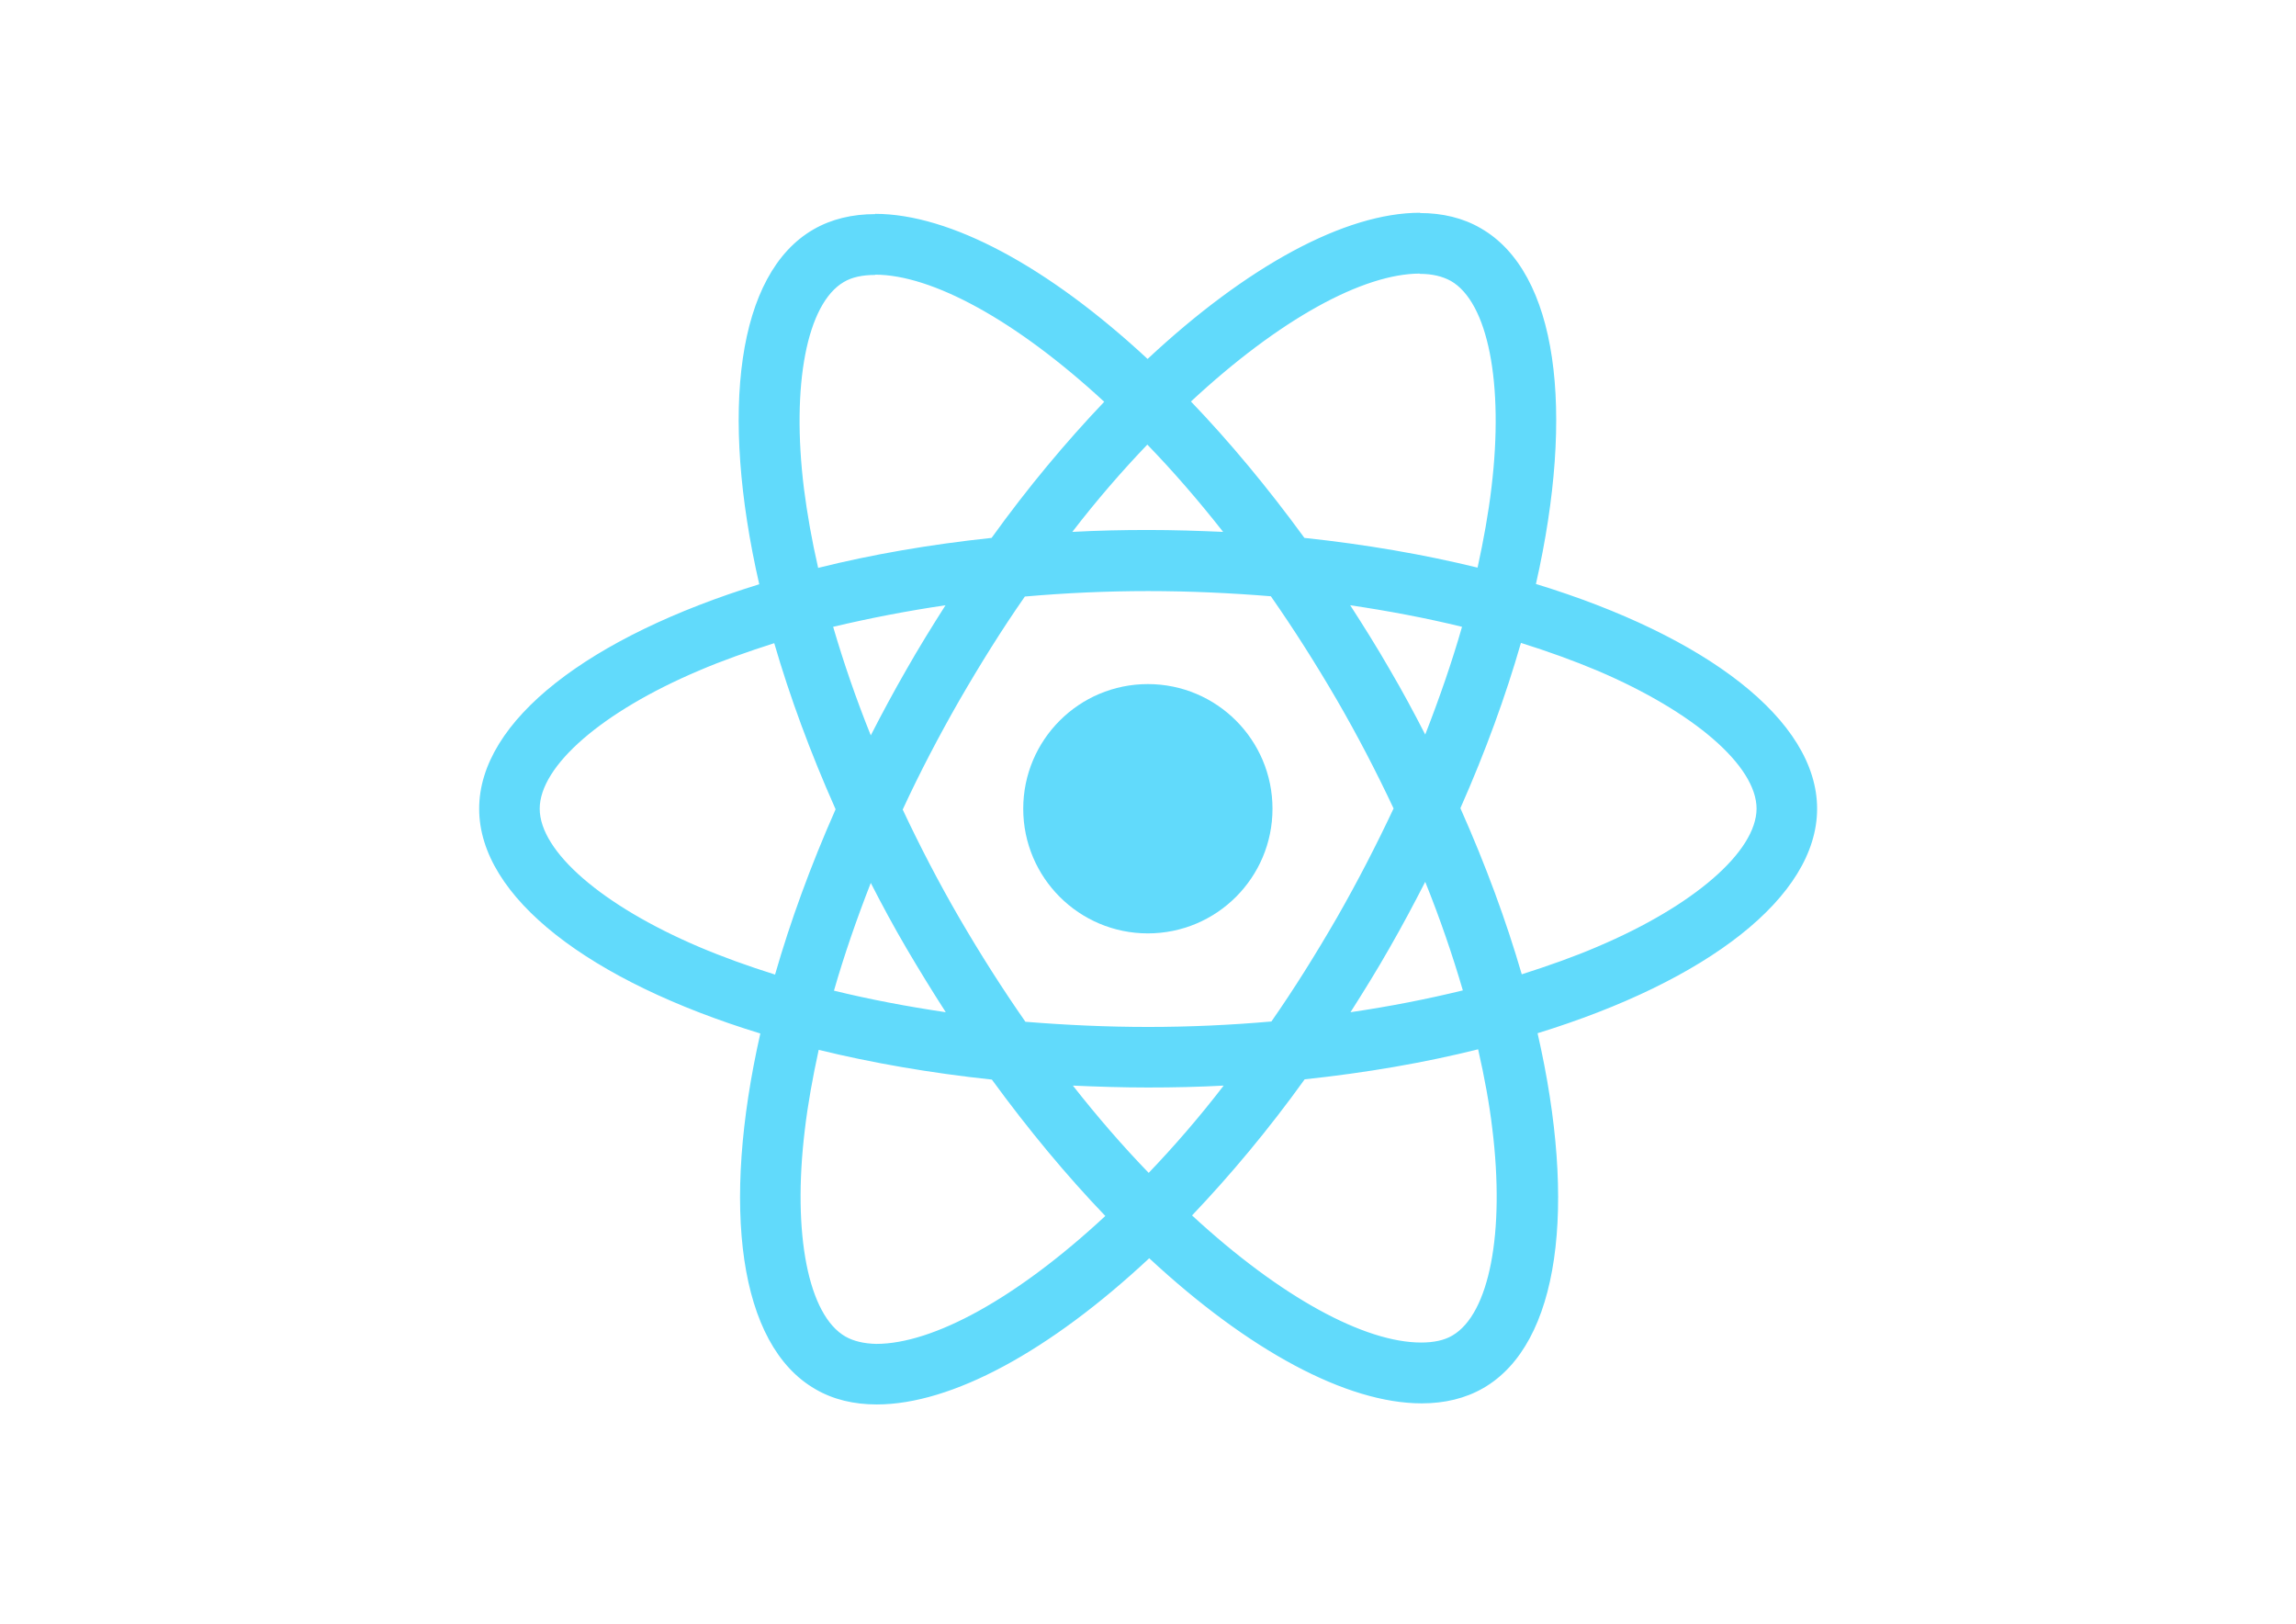
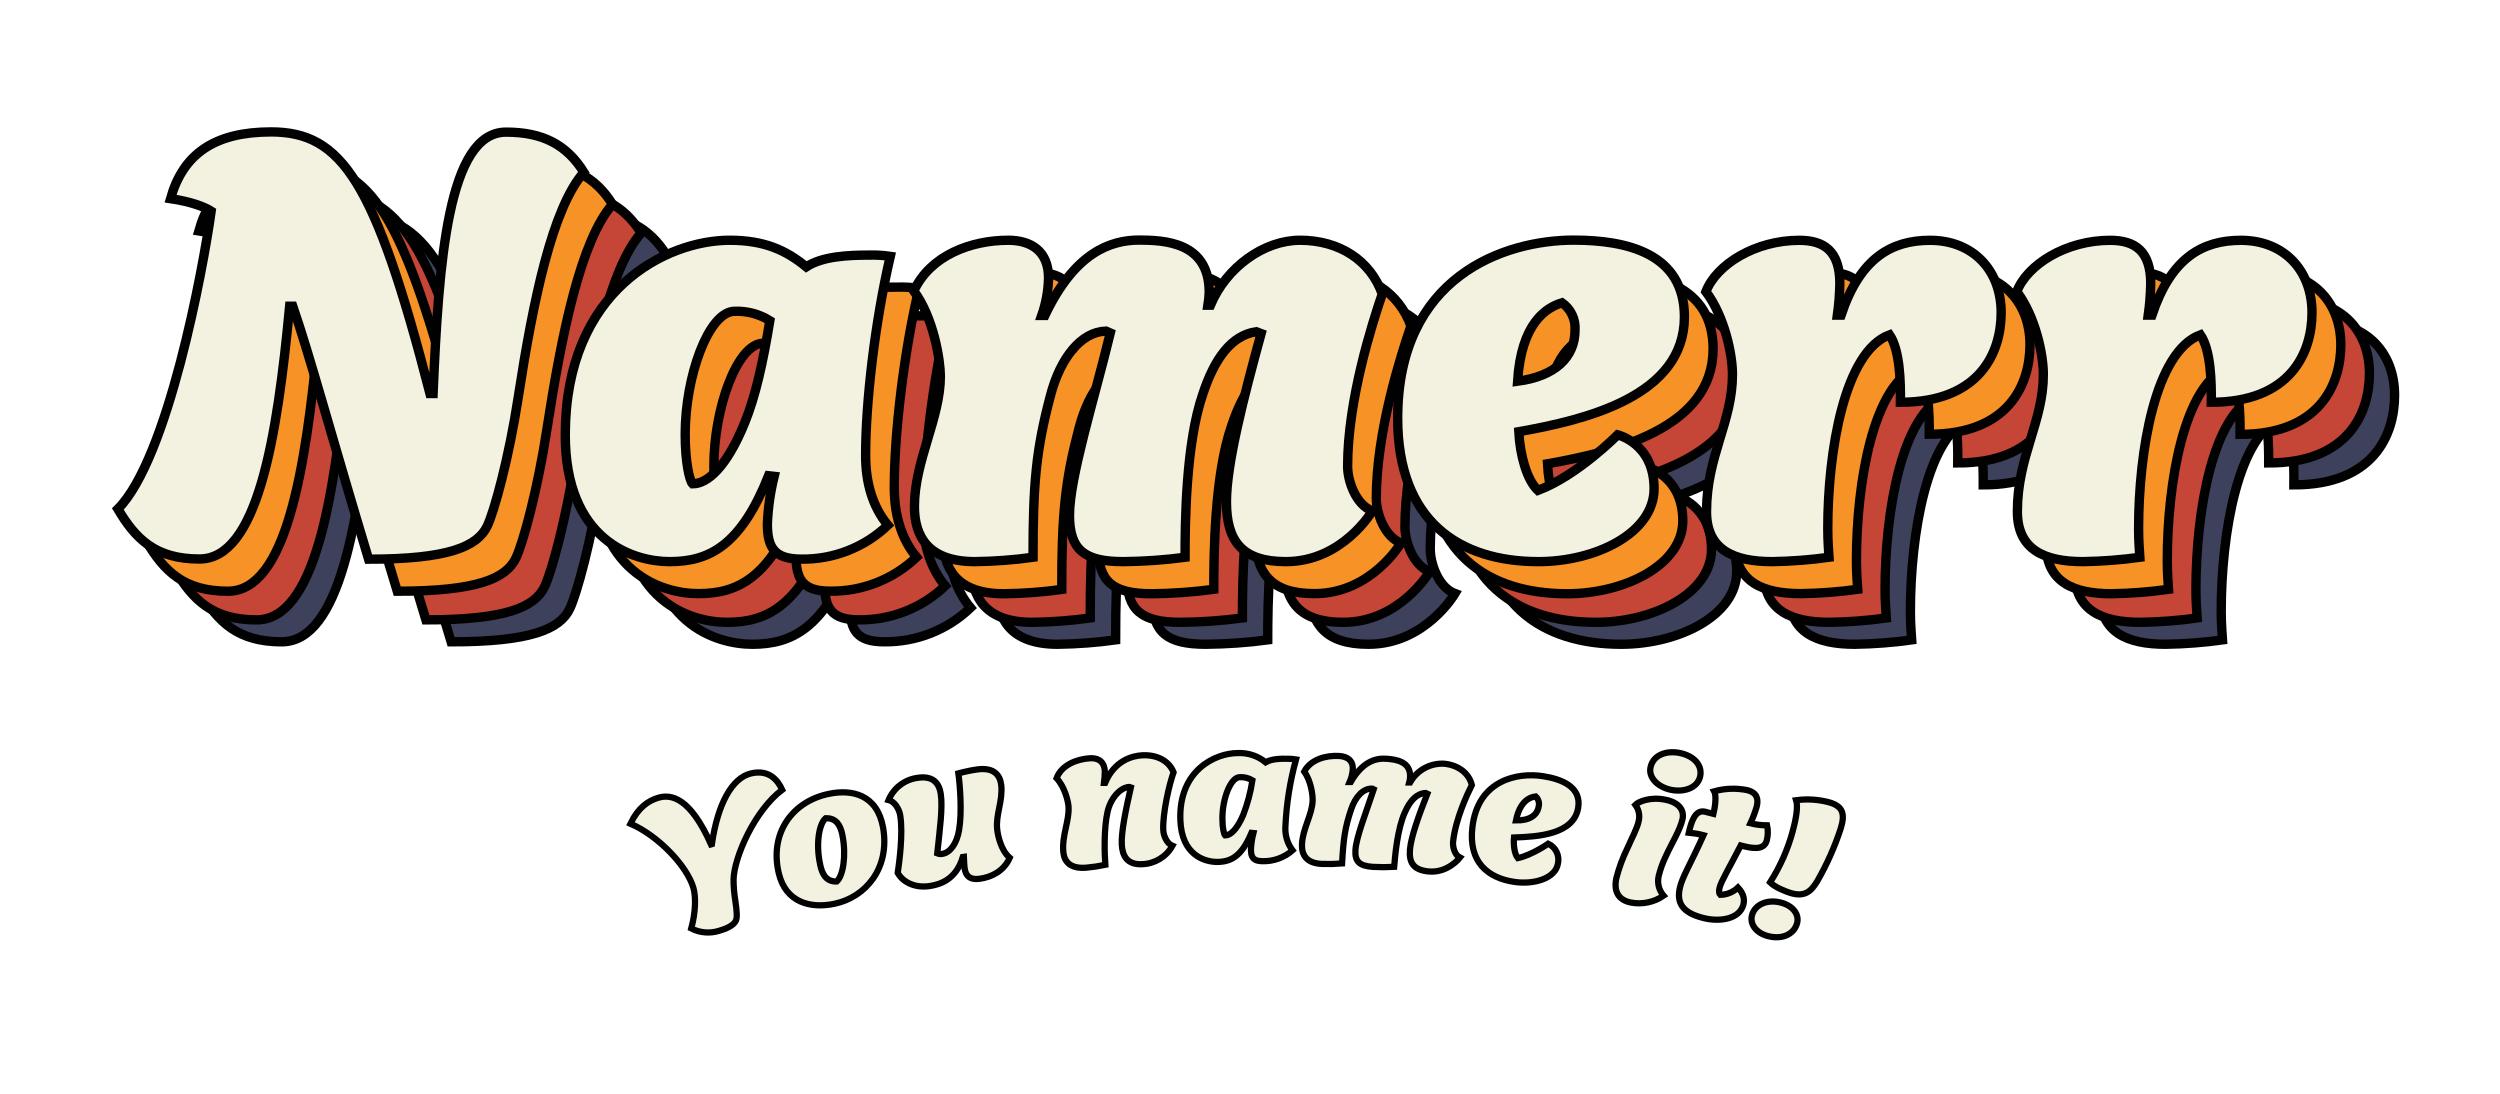
- <svg xmlns="http://www.w3.org/2000/svg" viewBox="0 0 841.9 595.3">
-   <g fill="#61DAFB">
-     <path d="M666.3 296.5c0-32.5-40.7-63.3-103.1-82.4 14.4-63.6 8-114.2-20.2-130.4-6.5-3.8-14.1-5.6-22.4-5.6v22.3c4.6 0 8.3.9 11.4 2.6 13.6 7.8 19.5 37.5 14.9 75.7-1.1 9.4-2.9 19.3-5.1 29.4-19.6-4.8-41-8.5-63.5-10.9-13.5-18.5-27.5-35.3-41.6-50 32.6-30.3 63.2-46.9 84-46.9V78c-27.5 0-63.5 19.6-99.9 53.6-36.4-33.8-72.4-53.2-99.9-53.2v22.3c20.7 0 51.4 16.5 84 46.6-14 14.7-28 31.4-41.3 49.9-22.6 2.4-44 6.1-63.6 11-2.3-10-4-19.7-5.2-29-4.7-38.2 1.1-67.9 14.6-75.8 3-1.8 6.9-2.6 11.5-2.6V78.5c-8.4 0-16 1.8-22.6 5.6-28.1 16.2-34.4 66.7-19.9 130.1-62.2 19.2-102.7 49.9-102.7 82.3 0 32.5 40.7 63.3 103.1 82.4-14.4 63.6-8 114.2 20.2 130.4 6.5 3.8 14.1 5.6 22.5 5.6 27.5 0 63.5-19.6 99.9-53.6 36.4 33.8 72.4 53.2 99.9 53.2 8.4 0 16-1.8 22.6-5.6 28.1-16.2 34.4-66.7 19.9-130.1 62-19.1 102.5-49.9 102.5-82.3zm-130.2-66.7c-3.7 12.9-8.3 26.2-13.5 39.5-4.1-8-8.4-16-13.1-24-4.6-8-9.5-15.8-14.4-23.4 14.2 2.1 27.9 4.7 41 7.9zm-45.8 106.5c-7.8 13.5-15.8 26.3-24.1 38.2-14.9 1.3-30 2-45.2 2-15.1 0-30.2-.7-45-1.9-8.3-11.9-16.4-24.6-24.2-38-7.6-13.1-14.5-26.4-20.8-39.8 6.2-13.4 13.2-26.8 20.7-39.9 7.8-13.5 15.8-26.3 24.1-38.2 14.9-1.3 30-2 45.2-2 15.1 0 30.2.7 45 1.9 8.3 11.9 16.4 24.6 24.2 38 7.6 13.1 14.5 26.4 20.8 39.8-6.3 13.4-13.2 26.8-20.7 39.9zm32.3-13c5.4 13.4 10 26.8 13.8 39.8-13.1 3.2-26.9 5.9-41.2 8 4.9-7.7 9.8-15.6 14.4-23.7 4.6-8 8.9-16.1 13-24.1zM421.2 430c-9.3-9.6-18.6-20.3-27.8-32 9 .4 18.2.7 27.5.7 9.4 0 18.7-.2 27.8-.7-9 11.7-18.3 22.4-27.5 32zm-74.4-58.9c-14.2-2.1-27.9-4.7-41-7.9 3.7-12.9 8.3-26.2 13.5-39.5 4.1 8 8.4 16 13.1 24 4.7 8 9.5 15.8 14.4 23.4zM420.7 163c9.3 9.6 18.6 20.3 27.8 32-9-.4-18.2-.7-27.5-.7-9.4 0-18.7.2-27.8.7 9-11.7 18.3-22.4 27.5-32zm-74 58.9c-4.9 7.7-9.8 15.6-14.4 23.7-4.6 8-8.9 16-13 24-5.4-13.4-10-26.8-13.8-39.8 13.1-3.1 26.9-5.8 41.2-7.9zm-90.5 125.2c-35.4-15.1-58.3-34.9-58.3-50.6 0-15.7 22.9-35.6 58.3-50.6 8.6-3.7 18-7 27.7-10.1 5.7 19.6 13.2 40 22.5 60.9-9.2 20.8-16.6 41.1-22.2 60.6-9.9-3.1-19.3-6.5-28-10.2zM310 490c-13.6-7.8-19.5-37.5-14.9-75.7 1.1-9.4 2.9-19.3 5.1-29.4 19.6 4.8 41 8.5 63.5 10.9 13.5 18.5 27.5 35.3 41.6 50-32.6 30.3-63.2 46.9-84 46.9-4.5-.1-8.3-1-11.3-2.7zm237.2-76.2c4.7 38.2-1.1 67.9-14.6 75.8-3 1.8-6.9 2.6-11.5 2.6-20.7 0-51.4-16.5-84-46.6 14-14.7 28-31.4 41.3-49.9 22.6-2.4 44-6.1 63.6-11 2.3 10.1 4.1 19.8 5.2 29.1zm38.5-66.7c-8.6 3.7-18 7-27.7 10.1-5.7-19.6-13.2-40-22.5-60.9 9.2-20.8 16.6-41.1 22.2-60.6 9.9 3.1 19.3 6.5 28.1 10.2 35.4 15.1 58.3 34.9 58.3 50.6-.1 15.7-23 35.6-58.4 50.6zM320.8 78.4z" />
-     <circle cx="420.9" cy="296.5" r="45.7" />
-     <path d="M520.5 78.1z" />
+ <svg xmlns="http://www.w3.org/2000/svg" id="Layer_1" data-name="Layer 1" viewBox="0 0 800 350">
+   <defs>
+     <style>
+       .cls-1 {
+         fill: #3e415c;
+       }
+ 
+       .cls-1, .cls-2, .cls-3, .cls-4, .cls-5 {
+         stroke: #010101;
+         stroke-miterlimit: 10;
+       }
+ 
+       .cls-1, .cls-2, .cls-3, .cls-4 {
+         stroke-width: 3px;
+       }
+ 
+       .cls-2 {
+         fill: #c54536;
+       }
+ 
+       .cls-3 {
+         fill: #f79226;
+       }
+ 
+       .cls-4, .cls-5 {
+         fill: #f3f1df;
+       }
+ 
+       .cls-5 {
+         stroke-width: 2px;
+       }
+     </style>
+   </defs>
+   <g>
+     <path class="cls-1" d="M164,152.37h1c1.78-42.12,4.74-83.65,23.33-83.65,11.67,0,19.38,4,24.92,12.85-10.09,11.47-16.22,40.94-21,72-3,19.57-7.72,36.58-9.89,41.13-3.16,6.72-12.66,10.68-38,10.68C132.3,165.83,125.57,140.51,120,124.5h-1c-4,42.32-10.29,80.88-28.87,80.88-14,0-20.37-6.33-26.11-16,16-16,27.29-76.73,29.86-95.32-2.17-1.38-6.32-3-13-4,4-14.24,14-21.36,32.24-21.36C135.75,68.72,146.43,84.14,164,152.37Z" />
+     <path class="cls-1" d="M284.46,111.83c5.14-3.36,13.25-3.76,20.17-3.76a38.7,38.7,0,0,1,6.72.4c-4.94,21-7.91,46.67-7.91,63.67,0,8.71,2.18,16.42,7.12,22.35a39.29,39.29,0,0,1-27.69,10.88c-8.5,0-10.87-3.56-10.87-11.27a76.71,76.71,0,0,1,2.17-15.23l-1.78-.2c-8.9,22.35-19,27.49-31.64,27.49-11.86,0-33.42-6.92-33.42-40.54,0-46.67,32.63-62.29,52.61-62.29C271,103.33,277.93,106.49,284.46,111.83ZM245.7,165.42c0,8.9,1.38,14.83,2.37,15.82,4.75,0,10.88-5.34,16.61-19.38,3.56-8.7,5.93-19.58,8.11-32.83a19.91,19.91,0,0,0-11.27-3C253.21,126.07,245.7,146.83,245.7,165.42Z" />
+     <path class="cls-1" d="M413.39,119.94a32,32,0,0,1-.4,4.15h.79c5.14-12.26,17.21-20.76,28.68-20.76,12.65,0,22.54,6.52,26.3,17.2-3.17,9.3-11.08,33.82-11.08,55.17,0,4.55,2.57,12.26,7.91,14.24,0,0-9.49,16.22-27.68,16.22-14,0-19-6.53-19-19.18,0-12.07,5.54-33.62,11.08-53.79l-1.58-.6c-7.92,1.19-13.25,8.51-17,19.78-5.54,15.82-5.74,41.53-5.74,52.4a161.49,161.49,0,0,1-19.77,1.39c-12.46,0-17.21-3.76-17.21-14.83,0-12.07,7.91-37.18,13.06-58.34l-1.39-.59c-7.91.19-14.63,8.5-17.8,20.76C358,170.36,357,181,357,204.77a150.13,150.13,0,0,1-18.59,1.39c-15,0-19.38-8.11-19.38-17.6,0-14.64,8.3-28.28,8.3-41.73,0-5.14-2.17-18.78-8.5-27.29,5.34-11.47,18.39-16.21,30.26-16.21,7.11,0,12.85,3.36,12.85,12.06a38.74,38.74,0,0,1-2.18,12.06h1c9.5-20,20.77-24.12,30.26-24.12C398.75,103.33,413.39,103.72,413.39,119.94Z" />
+     <path class="cls-1" d="M518.78,206.16c-25.31,0-45.08-12.86-45.08-45.88,0-45.48,34.21-56.95,56.36-56.95,16.81,0,35.39,4.15,35.39,24.52,0,25.51-31.83,33-53,36.78.39,7.51,2.57,15.42,6.13,18.79,12.65-4.75,25.51-17.8,25.51-17.8s11.66,2.77,11.66,17.2C555.76,197.06,537,206.16,518.78,206.16Zm-6.72-57.75c11.87-1.58,18.39-7.51,18.39-16.41a9.9,9.9,0,0,0-4.15-8.7c-5.14,1.58-13,6.53-14.24,25.11Z" />
+     <path class="cls-1" d="M631.11,133.58c-14.44,5.34-19.78,37.18-19.78,62.1,0,1.58,0,3.36.4,9.09a147.75,147.75,0,0,1-18.2,1.39c-12.26,0-21-3.76-21-16,0-17.8,8.31-28.67,8.31-43.9,0-6.53-2.58-18.59-8.51-26.5,3.36-8.7,15.82-16.41,29.86-16.41,7.91,0,13.06,3.36,13.06,13.84a83,83,0,0,1-.8,10.08h1.19c6.13-18.39,16.22-23.92,28.48-23.92,13.64,0,22.74,9.49,22.74,23.13,0,12.86-6.92,28.68-32.23,28.68C634.67,148.81,634.47,138.53,631.11,133.58Z" />
+     <path class="cls-1" d="M730.57,133.58c-14.44,5.34-19.78,37.18-19.78,62.1,0,1.58,0,3.36.4,9.09A147.59,147.59,0,0,1,693,206.16c-12.26,0-21-3.76-21-16,0-17.8,8.3-28.67,8.3-43.9,0-6.53-2.57-18.59-8.5-26.5,3.36-8.7,15.82-16.41,29.86-16.41,7.91,0,13,3.36,13,13.84a83,83,0,0,1-.79,10.08h1.19c6.13-18.39,16.21-23.92,28.47-23.92,13.65,0,22.74,9.49,22.74,23.13,0,12.86-6.92,28.68-32.23,28.68C734.13,148.81,733.93,138.53,730.57,133.58Z" />
+   </g>
+   <g>
+     <path class="cls-2" d="M155.93,145.35h1c1.78-42.12,4.75-83.65,23.33-83.65,11.67,0,19.38,4,24.92,12.85-10.08,11.47-16.21,40.94-21,72-3,19.57-7.71,36.58-9.89,41.13-3.16,6.72-12.65,10.68-38,10.68-12.06-39.55-18.78-64.87-24.32-80.88h-1c-4,42.31-10.28,80.88-28.87,80.88-14,0-20.37-6.33-26.11-16,16-16,27.29-76.73,29.87-95.32-2.18-1.38-6.33-3-13.06-4,4-14.24,14-21.36,32.24-21.36C127.65,61.7,138.33,77.12,155.93,145.35Z" />
+     <path class="cls-2" d="M276.36,104.81c5.14-3.36,13.25-3.76,20.17-3.76a38.7,38.7,0,0,1,6.72.4c-4.94,21-7.91,46.67-7.91,63.67,0,8.71,2.18,16.42,7.12,22.35a39.29,39.29,0,0,1-27.68,10.88c-8.51,0-10.88-3.56-10.88-11.28a76,76,0,0,1,2.18-15.22l-1.78-.2c-8.9,22.35-19,27.49-31.64,27.49-11.87,0-33.43-6.92-33.43-40.54,0-46.67,32.63-62.29,52.61-62.29C262.91,96.31,269.83,99.47,276.36,104.81ZM237.6,158.4c0,8.9,1.38,14.83,2.37,15.82,4.75,0,10.88-5.34,16.61-19.38,3.56-8.7,5.94-19.58,8.11-32.83a19.91,19.91,0,0,0-11.27-3C245.11,119.05,237.6,139.81,237.6,158.4Z" />
+     <path class="cls-2" d="M405.29,112.92a32,32,0,0,1-.4,4.15h.79c5.15-12.26,17.21-20.76,28.68-20.76,12.65,0,22.54,6.52,26.3,17.2-3.16,9.29-11.08,33.82-11.08,55.17,0,4.55,2.58,12.26,7.92,14.24,0,0-9.5,16.22-27.69,16.22-14,0-19-6.53-19-19.18,0-12.07,5.53-33.62,11.07-53.79l-1.58-.6c-7.91,1.19-13.25,8.51-17,19.78-5.54,15.82-5.73,41.53-5.73,52.4a161.51,161.51,0,0,1-19.78,1.39c-12.46,0-17.2-3.76-17.2-14.83,0-12.07,7.91-37.18,13-58.34l-1.39-.59c-7.91.19-14.63,8.5-17.79,20.76-4.55,17.2-5.54,27.88-5.54,51.61a150.13,150.13,0,0,1-18.59,1.39c-15,0-19.38-8.11-19.38-17.6,0-14.64,8.31-28.28,8.31-41.73,0-5.14-2.18-18.79-8.51-27.29C316,101.05,329.09,96.31,341,96.31c7.12,0,12.85,3.36,12.85,12.06a39,39,0,0,1-2.17,12.06h1c9.49-20,20.76-24.12,30.25-24.12C390.65,96.31,405.29,96.7,405.29,112.92Z" />
+     <path class="cls-2" d="M510.69,199.14c-25.32,0-45.09-12.86-45.09-45.88,0-45.48,34.21-56.95,56.36-56.95,16.81,0,35.4,4.15,35.4,24.52,0,25.51-31.84,33-53,36.78.39,7.51,2.57,15.42,6.13,18.79,12.65-4.75,25.51-17.8,25.51-17.8s11.67,2.77,11.67,17.2C547.67,190,528.88,199.14,510.69,199.14ZM504,141.39c11.87-1.58,18.39-7.51,18.39-16.41a9.9,9.9,0,0,0-4.15-8.7C513.06,117.86,505.15,122.8,504,141.39Z" />
+     <path class="cls-2" d="M623,126.56c-14.44,5.34-19.78,37.18-19.78,62.1,0,1.58,0,3.36.4,9.09a147.75,147.75,0,0,1-18.2,1.39c-12.26,0-21-3.76-21-16,0-17.8,8.31-28.67,8.31-43.9,0-6.53-2.57-18.59-8.5-26.5,3.36-8.7,15.82-16.41,29.86-16.41,7.91,0,13,3.36,13,13.84a85,85,0,0,1-.79,10.08h1.18c6.13-18.39,16.22-23.92,28.48-23.92,13.65,0,22.74,9.49,22.74,23.13,0,12.86-6.92,28.68-32.23,28.68C626.57,141.79,626.37,131.51,623,126.56Z" />
+     <path class="cls-2" d="M722.47,126.56c-14.43,5.34-19.77,37.18-19.77,62.1,0,1.58,0,3.36.39,9.09a147.59,147.59,0,0,1-18.19,1.39c-12.26,0-21-3.76-21-16,0-17.8,8.3-28.67,8.3-43.9,0-6.53-2.57-18.59-8.5-26.5,3.36-8.7,15.82-16.41,29.86-16.41,7.91,0,13,3.36,13,13.84a83,83,0,0,1-.79,10.08H707c6.13-18.39,16.21-23.92,28.47-23.92,13.65,0,22.75,9.49,22.75,23.13,0,12.86-6.93,28.68-32.24,28.68C726,141.79,725.83,131.51,722.47,126.56Z" />
+   </g>
+   <g>
+     <path class="cls-3" d="M146.76,136.17h1c1.78-42.12,4.75-83.65,23.33-83.65,11.67,0,19.38,4,24.92,12.86-10.08,11.47-16.21,40.93-21,72-3,19.58-7.71,36.58-9.89,41.13-3.16,6.73-12.65,10.68-38,10.68-12.06-39.55-18.78-64.86-24.32-80.88h-1c-4,42.32-10.28,80.88-28.87,80.88-14,0-20.37-6.33-26.11-16,16-16,27.29-76.72,29.87-95.31-2.18-1.39-6.33-3-13.06-4,4-14.24,14-21.36,32.24-21.36C118.48,52.52,129.16,68,146.76,136.17Z" />
+     <path class="cls-3" d="M267.19,95.63c5.14-3.36,13.25-3.75,20.17-3.75a39.76,39.76,0,0,1,6.72.39c-4.94,21-7.91,46.67-7.91,63.68,0,8.7,2.18,16.41,7.12,22.34a39.29,39.29,0,0,1-27.68,10.88c-8.51,0-10.88-3.56-10.88-11.27a76,76,0,0,1,2.18-15.23l-1.78-.19c-8.9,22.34-19,27.48-31.65,27.48-11.86,0-33.42-6.92-33.42-40.54,0-46.67,32.63-62.29,52.61-62.29C253.74,87.13,260.66,90.29,267.19,95.63Zm-38.76,53.6c0,8.89,1.38,14.83,2.37,15.82,4.75,0,10.88-5.34,16.61-19.38,3.56-8.71,5.94-19.58,8.11-32.83a19.75,19.75,0,0,0-11.27-3c-8.31,0-15.82,20.8-15.82,39.39Z" />
+     <path class="cls-3" d="M396.12,103.74a32.35,32.35,0,0,1-.4,4.16h.79c5.14-12.27,17.21-20.77,28.68-20.77,12.65,0,22.54,6.53,26.3,17.21-3.17,9.29-11.08,33.81-11.08,55.17,0,4.55,2.58,12.26,7.91,14.24,0,0-9.49,16.21-27.68,16.21-14,0-19-6.52-19-19.18,0-12.06,5.54-33.62,11.08-53.79l-1.58-.59c-7.91,1.18-13.25,8.5-17,19.77-5.54,15.82-5.73,41.53-5.73,52.41A161.55,161.55,0,0,1,368.63,190c-12.46,0-17.2-3.75-17.2-14.83,0-12.06,7.91-37.18,13.05-58.34l-1.39-.59c-7.91.2-14.63,8.5-17.8,20.76-4.54,17.21-5.53,27.89-5.53,51.62A148.21,148.21,0,0,1,321.17,190c-15,0-19.38-8.1-19.38-17.6,0-14.63,8.3-28.28,8.3-41.72,0-5.14-2.17-18.79-8.5-27.29,5.34-11.47,18.39-16.22,30.26-16.22,7.12,0,12.85,3.36,12.85,12.06a39.08,39.08,0,0,1-2.17,12.07h1c9.49-20,20.76-24.13,30.25-24.13C381.48,87.13,396.12,87.53,396.12,103.74Z" />
+     <path class="cls-3" d="M501.52,190c-25.32,0-45.09-12.85-45.09-45.88,0-45.48,34.21-57,56.36-57,16.81,0,35.4,4.15,35.4,24.52,0,25.51-31.84,33-53,36.78.39,7.52,2.57,15.43,6.13,18.79,12.65-4.74,25.51-17.8,25.51-17.8s11.67,2.77,11.67,17.21C538.5,180.87,519.71,190,501.52,190Zm-6.73-57.74c11.87-1.58,18.39-7.52,18.39-16.41A9.94,9.94,0,0,0,509,107.1c-5.11,1.59-13,6.53-14.21,25.12Z" />
+     <path class="cls-3" d="M613.84,117.39c-14.44,5.34-19.78,37.17-19.78,62.09,0,1.58,0,3.36.4,9.1a149.72,149.72,0,0,1-18.2,1.38c-12.26,0-21-3.75-21-16,0-17.79,8.31-28.67,8.31-43.9,0-6.52-2.57-18.59-8.51-26.5,3.37-8.7,15.82-16.41,29.86-16.41,7.92,0,13.06,3.36,13.06,13.84a85,85,0,0,1-.79,10.09h1.18c6.13-18.39,16.22-23.93,28.48-23.93,13.64,0,22.74,9.49,22.74,23.14,0,12.85-6.92,28.67-32.23,28.67C617.4,132.61,617.2,122.33,613.84,117.39Z" />
+     <path class="cls-3" d="M713.3,117.39c-14.43,5.34-19.77,37.17-19.77,62.09,0,1.58,0,3.36.39,9.1A149.6,149.6,0,0,1,675.73,190c-12.26,0-21-3.75-21-16,0-17.79,8.3-28.67,8.3-43.9,0-6.52-2.57-18.59-8.5-26.5,3.36-8.7,15.82-16.41,29.86-16.41,7.91,0,13.05,3.36,13.05,13.84a83,83,0,0,1-.79,10.09h1.19c6.13-18.39,16.21-23.93,28.47-23.93,13.65,0,22.75,9.49,22.75,23.14,0,12.85-6.93,28.67-32.24,28.67C716.86,132.61,716.66,122.33,713.3,117.39Z" />
+   </g>
+   <g>
+     <path class="cls-4" d="M137.59,125.93h1c1.78-42.12,4.74-83.65,23.33-83.65,11.67,0,19.38,3.95,24.92,12.85-10.09,11.47-16.22,40.94-21,72-3,19.58-7.72,36.59-9.89,41.14-3.17,6.72-12.66,10.67-38,10.67C106,139.37,99.22,114.06,93.69,98h-1c-4,42.32-10.29,80.88-28.87,80.88-14,0-20.37-6.32-26.11-16,16-16,27.29-76.73,29.86-95.32-2.17-1.38-6.33-3-13-4,4-14.23,14-21.35,32.23-21.35C109.31,42.28,120,57.7,137.59,125.93Z" />
+     <path class="cls-4" d="M258,85.39c5.14-3.36,13.25-3.76,20.17-3.76a38.7,38.7,0,0,1,6.72.4C280,103,277,128.7,277,145.7c0,8.7,2.18,16.42,7.12,22.35a39.32,39.32,0,0,1-27.69,10.87c-8.5,0-10.87-3.55-10.87-11.27a76.72,76.72,0,0,1,2.17-15.22l-1.78-.2c-8.9,22.34-19,27.49-31.64,27.49-11.86,0-33.42-6.93-33.42-40.54,0-46.67,32.63-62.3,52.6-62.3C244.57,76.88,251.49,80.05,258,85.39ZM219.26,139c0,8.9,1.38,14.83,2.37,15.82,4.75,0,10.88-5.34,16.61-19.38,3.56-8.7,5.93-19.58,8.11-32.83a19.91,19.91,0,0,0-11.27-3C226.77,99.63,219.26,120.39,219.26,139Z" />
+     <path class="cls-4" d="M386.94,93.5a32,32,0,0,1-.39,4.15h.79c5.14-12.26,17.2-20.77,28.67-20.77,12.66,0,22.55,6.53,26.31,17.21-3.17,9.29-11.08,33.81-11.08,55.17,0,4.55,2.57,12.26,7.91,14.24,0,0-9.49,16.22-27.68,16.22-14,0-19-6.53-19-19.19,0-12.06,5.54-33.61,11.08-53.79l-1.59-.59c-7.91,1.19-13.25,8.5-17,19.78-5.54,15.82-5.74,41.53-5.74,52.4a161.49,161.49,0,0,1-19.77,1.39c-12.46,0-17.21-3.76-17.21-14.84,0-12.06,7.91-37.17,13.05-58.33l-1.38-.6c-7.91.2-14.63,8.51-17.8,20.77-4.55,17.2-5.54,27.88-5.54,51.61A149.81,149.81,0,0,1,312,179.72c-15,0-19.38-8.11-19.38-17.6,0-14.64,8.3-28.28,8.3-41.73,0-5.14-2.17-18.79-8.5-27.29,5.34-11.47,18.39-16.22,30.25-16.22,7.12,0,12.86,3.37,12.86,12.07a38.68,38.68,0,0,1-2.18,12h1c9.49-20,20.77-24.13,30.26-24.13C372.31,76.88,386.94,77.28,386.94,93.5Z" />
+     <path class="cls-4" d="M492.34,179.72c-25.31,0-45.08-12.86-45.08-45.88,0-45.49,34.21-57,56.36-57,16.8,0,35.39,4.16,35.39,24.53,0,25.51-31.84,33-53,36.78.39,7.51,2.57,15.42,6.13,18.78,12.65-4.74,25.51-17.79,25.51-17.79s11.66,2.76,11.66,17.2C529.32,170.62,510.54,179.72,492.34,179.72ZM485.62,122c11.86-1.58,18.39-7.51,18.39-16.41a9.9,9.9,0,0,0-4.15-8.7C494.72,98.44,486.81,103.38,485.62,122Z" />
+     <path class="cls-4" d="M604.66,107.14c-14.43,5.34-19.77,37.18-19.77,62.09,0,1.59,0,3.37.39,9.1a149.56,149.56,0,0,1-18.19,1.39c-12.26,0-21-3.76-21-16,0-17.8,8.3-28.68,8.3-43.9,0-6.53-2.57-18.59-8.5-26.5,3.36-8.7,15.82-16.42,29.86-16.42,7.91,0,13,3.37,13,13.85a83,83,0,0,1-.79,10.08h1.19c6.13-18.39,16.22-23.93,28.48-23.93,13.64,0,22.74,9.5,22.74,23.14,0,12.86-6.92,28.68-32.24,28.68C608.22,122.37,608,112.08,604.66,107.14Z" />
+     <path class="cls-4" d="M704.13,107.14c-14.44,5.34-19.78,37.18-19.78,62.09,0,1.59,0,3.37.4,9.1a149.56,149.56,0,0,1-18.19,1.39c-12.26,0-21-3.76-21-16,0-17.8,8.31-28.68,8.31-43.9,0-6.53-2.57-18.59-8.5-26.5,3.36-8.7,15.82-16.42,29.86-16.42,7.91,0,13,3.37,13,13.85a85,85,0,0,1-.79,10.08h1.19c6.13-18.39,16.21-23.93,28.47-23.93,13.65,0,22.74,9.5,22.74,23.14,0,12.86-6.92,28.68-32.23,28.68C707.69,122.37,707.49,112.08,704.13,107.14Z" />
+   </g>
+   <g>
+     <path class="cls-5" d="M234.74,281.45a43.12,43.12,0,0,0,.58,6.9c.52,3.6.6,5.25.16,6.26-.72,1.58-3.26,2.67-5.44,3.27a11.8,11.8,0,0,1-8.84-.77c1.42-5.22,1.5-10.1.7-12.94-2-7-11.22-16.74-20.16-20.59,2.48-5.16,5.69-7.37,9-8.32,4.17-1.2,10.15.07,16.78,14.94l.28-.08c1.87-12.9,6.43-21.18,12.5-22.62,5.86-1.39,8.64,2.26,10,5.23C241.45,259.38,234.88,274.42,234.74,281.45Z" />
+     <path class="cls-5" d="M265.39,254c7.07-1.44,15.31.09,17.21,10.9,2.24,13-5.65,22.2-15.53,24.3-7.92,1.66-15.65-.55-17.84-9.67C246.1,266.56,253.62,256.34,265.39,254Zm-2.94,22.7c.68,3.21,2,5.45,5.3,5.38,2-1.79,3.14-8.15,1.82-14.85-.64-3.22-2-5.49-5.36-5.4-2.11,1.77-3.21,8.17-1.76,14.84Z" />
+     <path class="cls-5" d="M313.47,281.21c-2.89.38-4.41-.68-4.79-3.34-.12-.86-.18-2.27-.24-3.68l-.34.05c-2.16,7.32-7.41,8.79-10.5,9.28-4.3.69-8.42-.84-10.33-4.18.43-3,1.78-12.46.79-18.47-.37-2.18-1.9-4.43-3.71-4.87a11.72,11.72,0,0,1,9.34-7.1c5-.77,6.88,1.87,7.36,5.18.65,4.44-.33,11.42-1.13,19a3,3,0,0,0,1.63.16c2.46-.37,4.62-3.25,5.35-7.61,1-5.75.28-14.5-.22-18.15a48.21,48.21,0,0,1,6.19-1.28c5.2-.66,7.15,1.83,7.52,5,.58,5.12-1.86,9.58-1.28,14.3.21,1.8,1.14,6.54,4,9C321.29,278.66,317.38,280.69,313.47,281.21Z" />
+     <path class="cls-5" d="M348.68,242.65c2.22-.16,4.63.55,4.86,4.09a31.86,31.86,0,0,1-.26,3.78h.36c3-7.17,8.7-8.69,12-8.83,4.65-.21,8.45,1.81,9.9,5.45-1.32,3.59-3.51,13-3.3,18.4.08,2.07,1.26,4.44,2.93,5.12a11.49,11.49,0,0,1-9.72,5.88c-4.87.24-6.27-2.81-6.47-6.16-.25-4.14,1.33-11.47,2.89-18.39l-.51-.17c-2.75.14-5.88,3.41-6.92,7.84-1.25,5.45-1,13.42-.74,17.09a52.5,52.5,0,0,1-6.12.91c-4.94.39-7-1.76-7.32-5-.49-5.4,2-10.05,1.66-14.65-.15-1.74-1.22-6.22-3.82-9C339.71,244.82,344.46,242.94,348.68,242.65Z" />
+     <path class="cls-5" d="M405,243.93c1.87-1.11,4.81-1.19,7.31-1.12a15.1,15.1,0,0,1,2.42.2,97.57,97.57,0,0,0-3.4,21.47,11.48,11.48,0,0,0,2.27,7.63,13.94,13.94,0,0,1-9.6,3.47c-2.92,0-3.72-1.24-3.7-3.85a25.66,25.66,0,0,1,.79-5.15l-.62-.07c-3.15,7.54-6.58,9.27-10.92,9.31-4.06,0-11.49-2.14-11.84-13.51-.52-15.81,11.19-21.37,18.46-21.33A13.1,13.1,0,0,1,405,243.93ZM391.17,262c0,3,.52,5,.86,5.35,1.65,0,3.77-1.82,5.8-6.57a52.59,52.59,0,0,0,2.94-11.09,7.29,7.29,0,0,0-4-1C393.76,248.67,391.12,255.72,391.17,262Z" />
+     <path class="cls-5" d="M451.21,249a9.45,9.45,0,0,1-.26,1.39h.28a11.77,11.77,0,0,1,10.95-6c4.57.47,7.89,3.08,8.81,6.82-1.51,3-5.23,10.93-6,18.12-.17,1.53.43,4.22,2.19,5.1,0,0-3.88,5.06-10.07,4.43-4.8-.47-6.29-2.8-5.92-7.08.36-4.06,2.93-11.16,5.55-17.77l-.54-.25c-2.85.13-5,2.44-6.61,6.13-2.4,5.17-3.16,13.84-3.46,17.51a61.89,61.89,0,0,1-6.81,0c-4.26-.3-5.81-1.65-5.58-5.4.24-4.08,3.52-12.39,5.85-19.41l-.48-.23c-2.82-.13-5.39,2.54-6.74,6.62-1.94,5.72-2.47,9.31-2.91,17.33a56.8,56.8,0,0,1-6.39.15c-5.14-.22-6.55-3-6.44-6.21.16-4.95,3.23-9.46,3.41-14,.07-1.74-.52-6.39-2.69-9.34,2-3.82,6.83-5.25,11.13-5,2.57.13,4.58,1.39,4.41,4.33a12.58,12.58,0,0,1-1,4h.35c3.78-6.56,8-7.69,11.4-7.44C446.41,243,451.69,243.53,451.21,249Z" />
+     <path class="cls-5" d="M484.67,282.22c-8.58-1.24-14.81-6.34-13.51-17.45,1.75-15.31,14.57-17.64,22.55-16.4,6,.91,12.47,3.44,11.29,10.23-1.49,8.49-13,9.14-20.52,9.4-.21,2.53.16,5.29,1.23,6.6,4.57-1,9.72-4.62,9.72-4.62a5.64,5.64,0,0,1,3.1,6.4C497.72,281.13,490.85,283.11,484.67,282.22Zm.44-19.68c4.24.06,6.83-1.57,7.29-4.55a3.26,3.26,0,0,0-1-3.13c-1.94.25-5,1.51-6.29,7.68Z" />
+     <path class="cls-5" d="M538.4,262.14c-.79,3.53-3.48,7.73-5.41,12a31.29,31.29,0,0,0-2.21,6.17,7.16,7.16,0,0,0,1.57,6.31,13.92,13.92,0,0,1-10.55,2.18c-5.53-1.14-5-5.85-4.58-7.76a49.82,49.82,0,0,1,3.54-9.6c1.43-3.27,3.15-6.4,3.62-8.7a6.27,6.27,0,0,0-1.07-5.2c1-1,4.78-2.66,9.71-1.61C537.53,256.86,539,259.47,538.4,262.14ZM537.73,241c4.54,1,7.1,4.05,6.3,7.51-.86,3.71-5.26,5.11-9.43,4.21-4.45-1-7.06-4.08-6.45-7.1C528.94,241.64,533.19,240,537.73,241Z" />
+     <path class="cls-5" d="M545.12,267.27a29.82,29.82,0,0,0-4.7-.82c.74-3.2,1.93-7.46,5.16-6.71.77.18,1.87.51,2.71.71.39-1.62,1.12-5.58.24-7.23a22.75,22.75,0,0,1,10.6-.37c3.26.83,3.6,3,3,5.34a36.84,36.84,0,0,1-2,5.27,22.89,22.89,0,0,0,5.34.65,10.63,10.63,0,0,1-.12,4.89c-.92,3.36-5.07,2.38-8.31,1.55-3.41,6.66-6.25,11.39-6.77,13.47-.31,1.23-.14,2,.2,2.33a8.4,8.4,0,0,0,5.69-2.34c1.91,2.09,2.14,3.89,1.71,5.51-1.26,4.65-7.57,5.53-12.67,4.27-7-1.71-8.73-5-7.63-9.74C538.29,280.72,541,276.4,545.12,267.27Z" />
+     <path class="cls-5" d="M570.17,288.91c3.76,1.08,5.69,3.89,4.86,6.65-1.08,3.59-5,5.21-9.53,3.92-3.55-1-5.63-3.79-4.86-6.63C561.59,289.36,565.67,287.62,570.17,288.91Zm3.5-23c1.16-4.12,1.71-7.93,1.1-9.84a26.75,26.75,0,0,1,10.72.72c4.17,1.24,5,3.6,3.56,8.27A89.12,89.12,0,0,1,581.51,282c-2.11,3.56-4.29,5-8.47,3.78-1.08-.32-4.84-1.67-6.62-3.41A59.26,59.26,0,0,0,573.67,266Z" />
  </g>
</svg>
